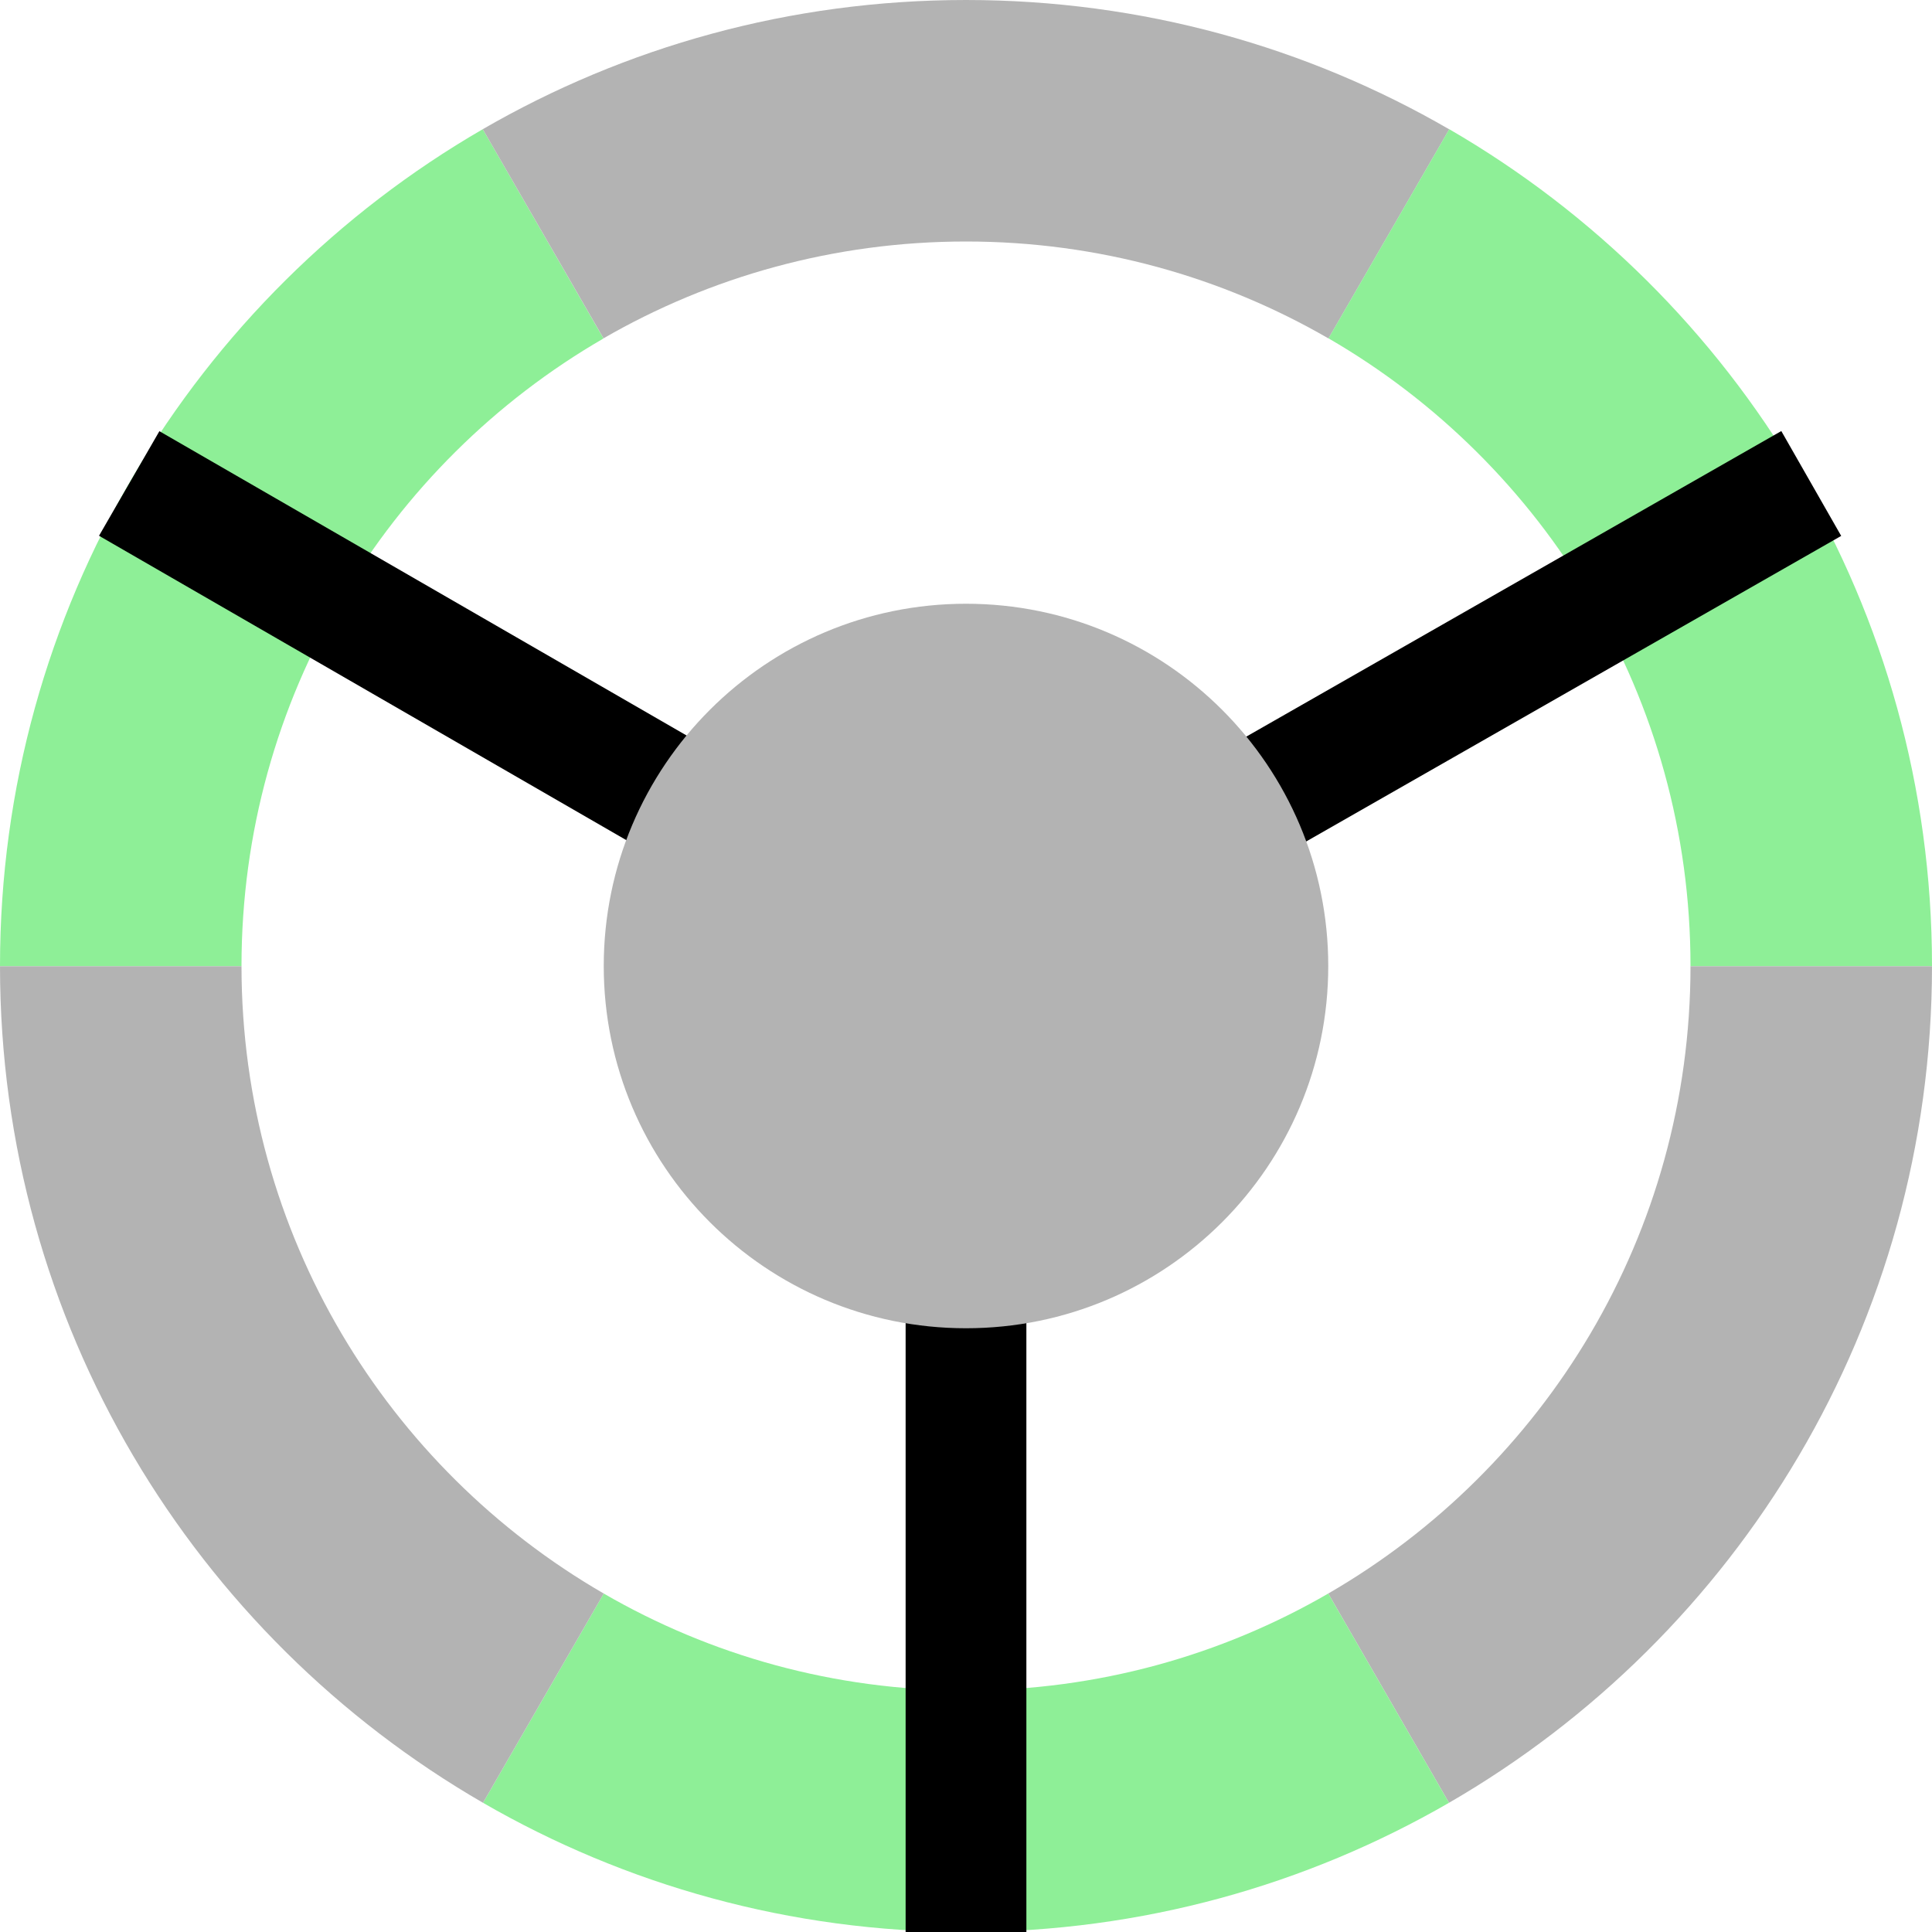
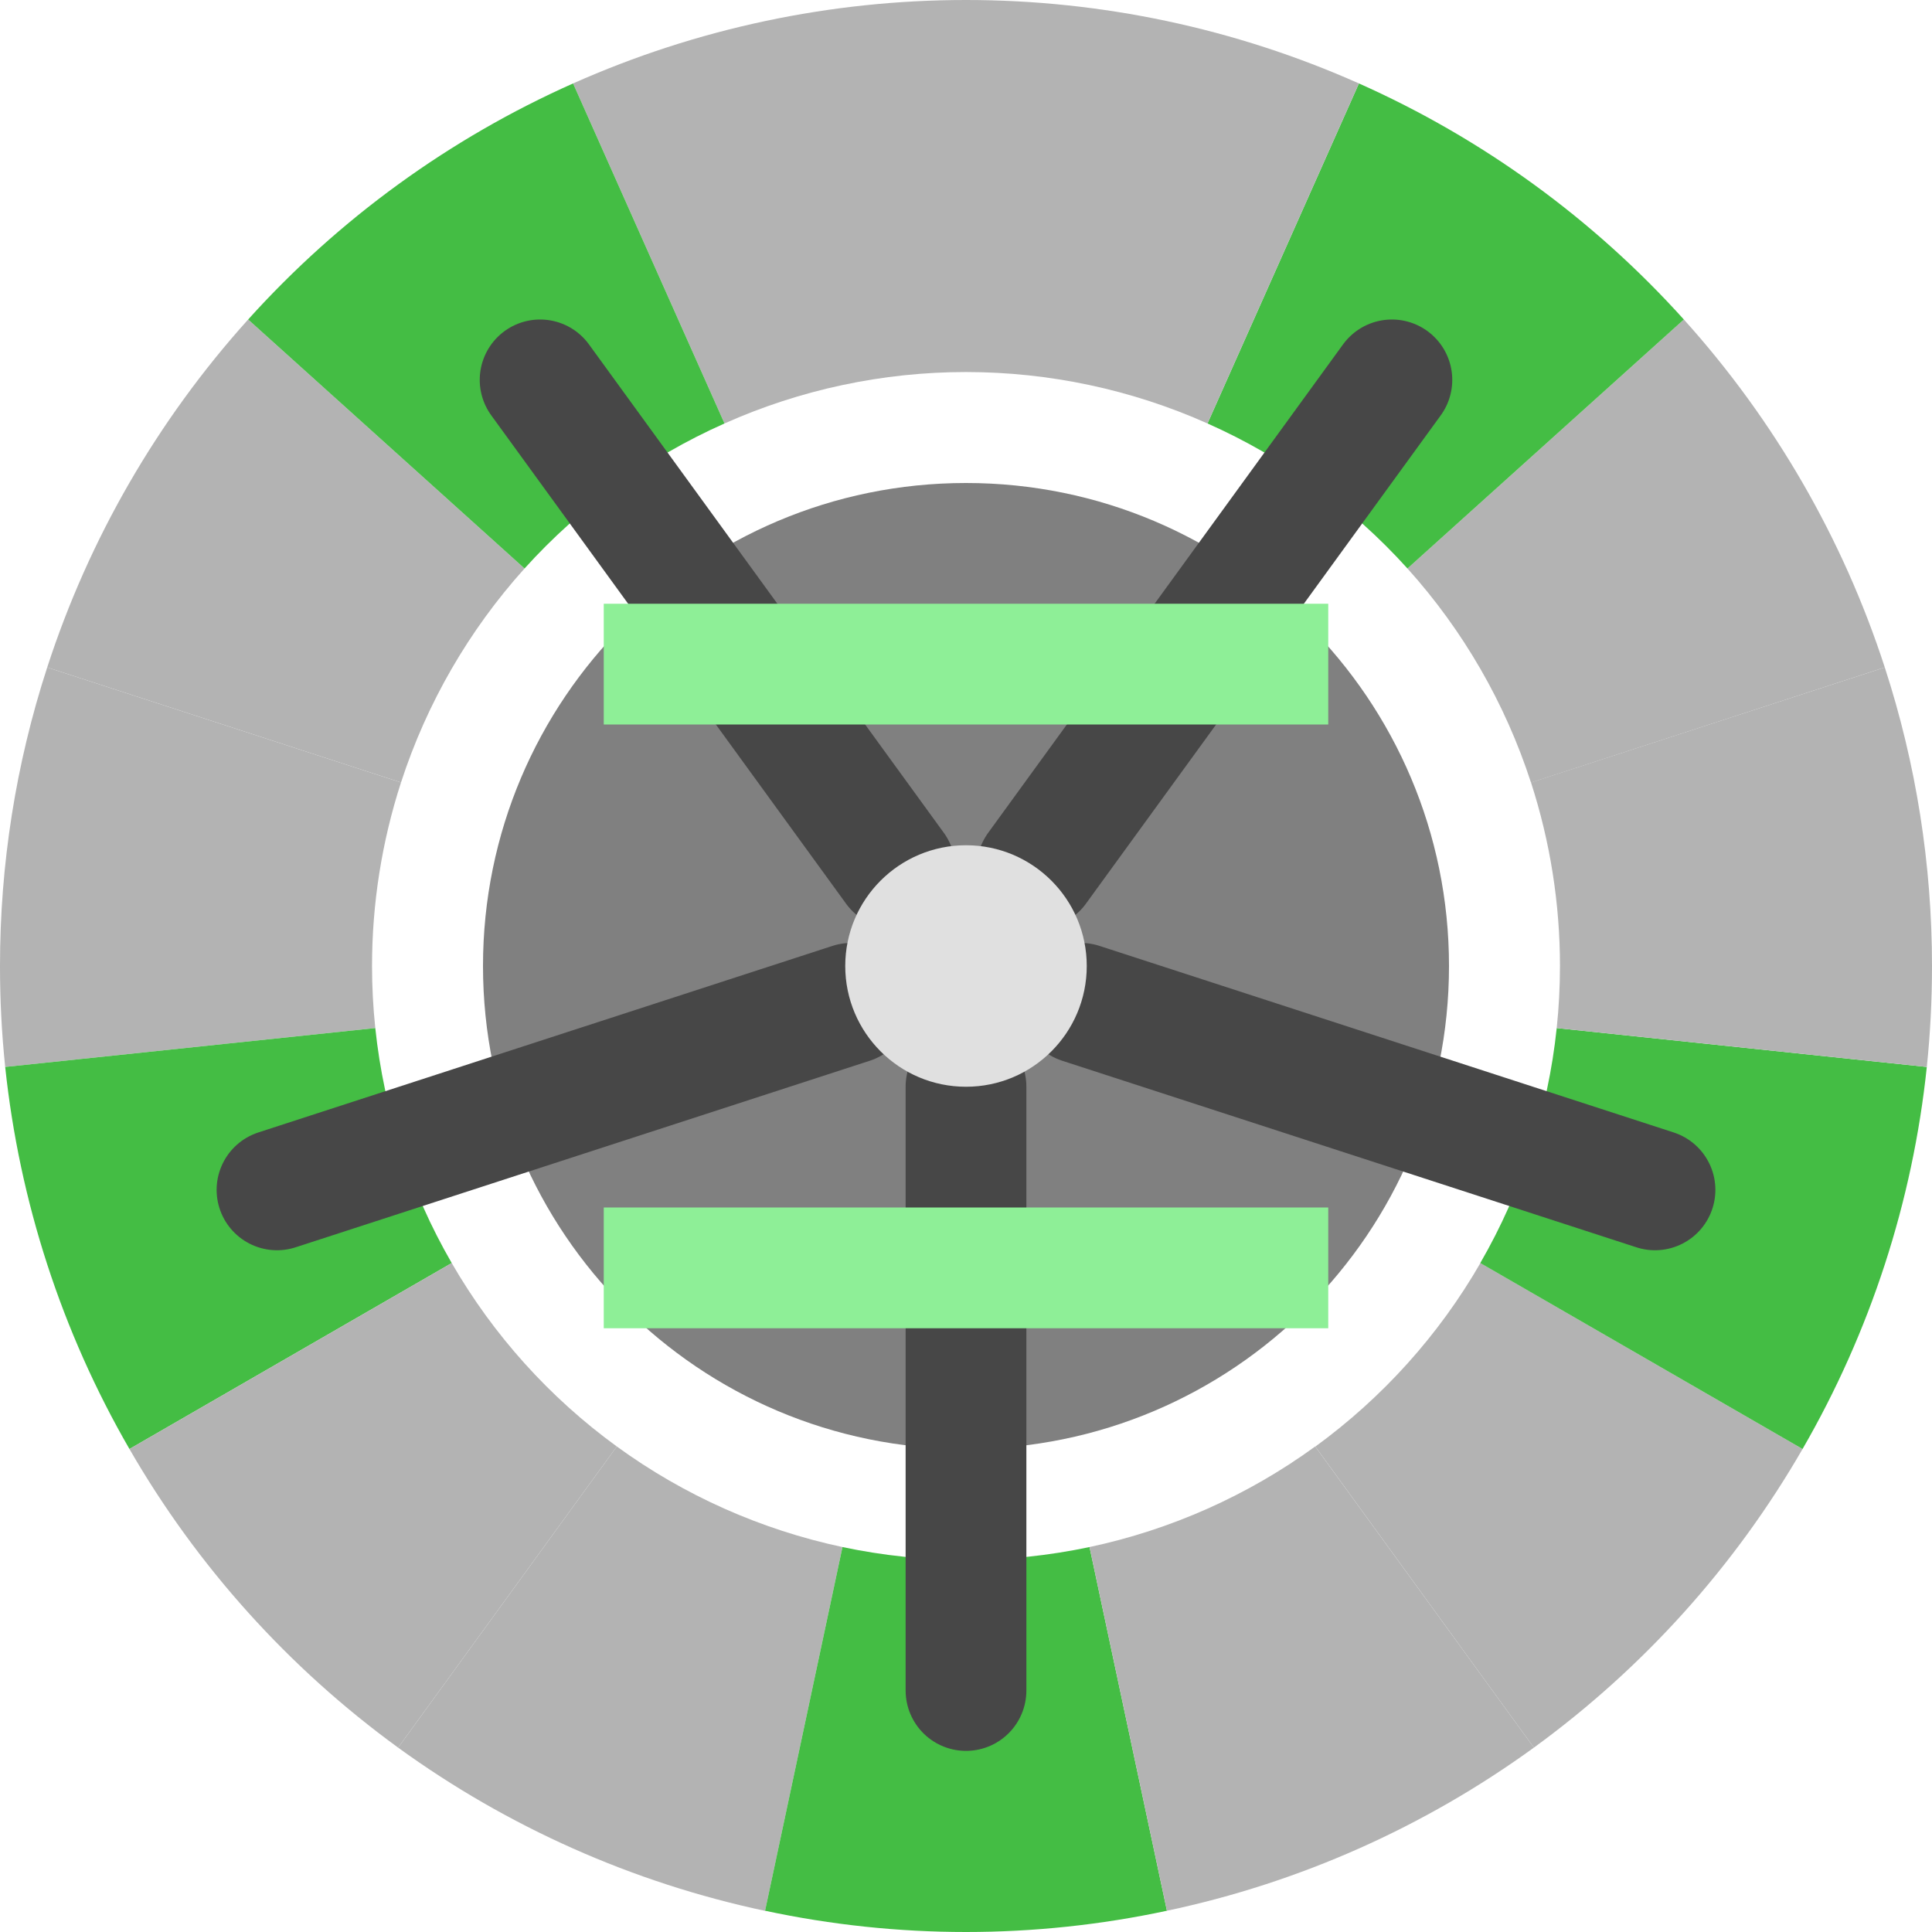
<svg xmlns="http://www.w3.org/2000/svg" width="16" height="16" fill="none" viewBox="0 0 16 16" version="2.0" id="svg1" standalone="no">
-   <defs id="defs1" />
-   <path d="M 8,0 C 3.582,0 0,3.582 0,8 c 0,4.418 3.582,8 8,8 4.418,0 8,-3.582 8,-8 C 16,3.582 12.418,0 8,0 Z m 0,2 c 3.314,0 6,2.686 6,6 0,3.314 -2.686,6 -6,6 C 4.686,14 2,11.314 2,8 2,4.686 4.686,2 8,2 Z" style="font-variation-settings:'wght' 400;display:none;fill:#b3b3b3;stroke-width:0.8;stroke-linecap:square;stroke-linejoin:bevel;paint-order:fill stroke markers" id="path7" />
-   <path id="path8" style="font-variation-settings:'wght' 400;display:none;fill:none;stroke:#010101;stroke-width:0.1;stroke-linecap:square;stroke-linejoin:bevel;stroke-dasharray:none;paint-order:fill stroke markers" d="M -0.49,-6.703 H 16.49 L 24.98,8.002 16.49,22.707 -0.49,22.707 -8.98,8.002 Z" />
-   <path style="font-variation-settings:'wght' 400;display:none;fill:none;stroke:#010101;stroke-width:0.1;stroke-linecap:square;stroke-linejoin:bevel;stroke-dasharray:none;stroke-opacity:1;paint-order:fill stroke markers" d="M -0.49,-6.703 8,8.002 H -8.98 Z" id="path9" />
-   <path d="M 3.998,1.07 C 1.608,2.454 0,5.04 0,8 0,8 0,8.002 0,8.002 H 2 C 2,8.002 2,8 2,8 2,5.78 3.205,3.84 4.998,2.803 Z" style="font-variation-settings:'wght' 400;display:inline;stroke:none;stroke-width:0.1;stroke-linecap:square;stroke-linejoin:bevel;paint-order:fill stroke markers;fill:#8eef97" id="path21" />
-   <path style="font-variation-settings:'wght' 400;display:none;fill:none;stroke:#010101;stroke-width:0.1;stroke-linecap:square;stroke-linejoin:bevel;stroke-dasharray:none;stroke-opacity:1;paint-order:fill stroke markers" d="m -0.49,-6.703 16.98,9e-7 L 8,8.002 Z" id="path10" />
-   <path d="m 3.998,1.07 1,1.732 C 5.881,2.292 6.907,2 8,2 c 1.093,0 2.119,0.292 3.002,0.803 l 1,-1.732 C 10.825,0.389 9.458,0 8,0 6.542,0 5.175,0.389 3.998,1.07 Z" style="font-variation-settings:'wght' 400;display:inline;stroke:none;stroke-width:0.1;stroke-linecap:square;stroke-linejoin:bevel;paint-order:fill stroke markers;fill:#b3b3b3" id="path20" />
-   <path style="font-variation-settings:'wght' 400;display:none;fill:none;stroke:#010101;stroke-width:0.1;stroke-linecap:square;stroke-linejoin:bevel;stroke-dasharray:none;stroke-opacity:1;paint-order:fill stroke markers" d="m 16.49,-6.703 8.49,14.705 H 8 Z" id="path11" />
-   <path d="M 16,8.002 C 16,8.002 16,8 16,8 16,5.04 14.392,2.454 12.002,1.07 l -1,1.732 C 12.795,3.84 14,5.78 14,8 c 0,0 0,0.002 0,0.002 z" style="font-variation-settings:'wght' 400;display:inline;stroke:none;stroke-width:0.1;stroke-linecap:square;stroke-linejoin:bevel;paint-order:fill stroke markers;fill:#8eef97" id="path25" />
-   <path style="font-variation-settings:'wght' 400;display:none;fill:none;stroke:#010101;stroke-width:0.1;stroke-linecap:square;stroke-linejoin:bevel;stroke-dasharray:none;stroke-opacity:1;paint-order:fill stroke markers" d="M 24.98,8.002 16.49,22.707 8,8.002 Z" id="path12" />
-   <path d="m 12,14.93 c 2.391,-1.383 3.999,-3.967 4,-6.928 h -2 c -7.31e-4,2.22 -1.207,4.158 -3,5.195 z" style="font-variation-settings:'wght' 400;display:inline;stroke:none;stroke-width:0.1;stroke-linecap:square;stroke-linejoin:bevel;paint-order:fill stroke markers;fill:#b3b3b3" id="path24" />
-   <path style="font-variation-settings:'wght' 400;display:none;fill:none;stroke:#010101;stroke-width:0.1;stroke-linecap:square;stroke-linejoin:bevel;stroke-dasharray:none;stroke-opacity:1;paint-order:fill stroke markers" d="M 16.49,22.707 8,8.002 -0.49,22.707 Z" id="path13" />
-   <path d="M 5,13.197 4,14.93 C 5.177,15.61 6.543,16 8,16 c 1.457,0 2.823,-0.39 4,-1.07 L 11,13.197 C 10.118,13.708 9.093,14 8,14 6.907,14 5.882,13.708 5,13.197 Z" style="font-variation-settings:'wght' 400;display:inline;stroke:none;stroke-width:0.1;stroke-linecap:square;stroke-linejoin:bevel;paint-order:fill stroke markers;fill:#8eef97" id="path23" />
-   <path style="font-variation-settings:'wght' 400;display:none;fill:none;stroke:#010101;stroke-width:0.1;stroke-linecap:square;stroke-linejoin:bevel;stroke-dasharray:none;stroke-opacity:1;paint-order:fill stroke markers" d="M 8,8.002 H -8.98 l 8.49,14.705 z" id="path14" />
-   <path d="M 5,13.197 C 3.207,12.16 2.001,10.222 2,8.002 H 0 c 7.3133825e-4,2.96 1.609,5.545 4,6.928 z" style="font-variation-settings:'wght' 400;display:inline;stroke:none;stroke-width:0.1;stroke-linecap:square;stroke-linejoin:bevel;paint-order:fill stroke markers;fill:#b3b3b3" id="path22" />
-   <path style="font-variation-settings:'wght' 400;fill:#000000;stroke:#000000;stroke-width:1;stroke-linecap:butt;stroke-linejoin:bevel;stroke-dasharray:none;stroke-opacity:1;paint-order:fill stroke markers" d="M 8,16.004 V 8.002" id="path26" />
-   <path style="font-variation-settings:'wght' 400;fill:#000000;stroke:#000000;stroke-width:1;stroke-linecap:butt;stroke-linejoin:bevel;stroke-dasharray:none;stroke-opacity:1;paint-order:fill stroke markers" d="M 15,4.004 8,8.002" id="path27" />
-   <path style="font-variation-settings:'wght' 400;fill:#000000;stroke:#000000;stroke-width:1;stroke-linecap:butt;stroke-linejoin:bevel;stroke-dasharray:none;stroke-opacity:1;paint-order:fill stroke markers" d="m 1.07,4.004 6.93,4" id="path28" />
-   <circle style="font-variation-settings:'wght' 400;fill:#b3b3b3;stroke:none;stroke-width:0.8;stroke-linecap:square;stroke-linejoin:bevel;paint-order:fill stroke markers" id="path4" cx="8" cy="8" r="3" />
+   <defs id="defs1">
+     </defs>
+   <path id="path1" style="font-variation-settings:'wght' 400;display:none;fill:#b3b3b3;stroke-width:2;stroke-linecap:round;stroke-linejoin:round;paint-order:stroke fill markers" d="M 8,0 A 8,8 0 0 0 0,8 8,8 0 0 0 8,16 8,8 0 0 0 16,8 8,8 0 0 0 8,0 Z M 8,2 A 6,6 0 0 1 14,8 6,6 0 0 1 8,14 6,6 0 0 1 2,8 6,6 0 0 1 8,2 Z" />
+   <path style="font-variation-settings:'wght' 400;display:none;fill:none;stroke:#000000;stroke-width:0.1;stroke-linecap:round;stroke-linejoin:round;stroke-dasharray:none;stroke-opacity:1;paint-order:stroke fill markers" id="path35" d="m 8,-4.596 2.266,1.935 2.857,-0.846 1.283,2.689 2.954,0.389 0.078,2.979 2.54,1.557 -1.14,2.753 1.687,2.456 -2.161,2.051 0.543,2.93 -2.809,0.995 -0.696,2.897 -2.971,-0.233 -1.814,2.364 L 8,18.9 5.381,20.321 3.567,17.957 0.596,18.191 -0.1,15.293 -2.909,14.298 -2.366,11.368 -4.527,9.317 -2.84,6.861 -3.98,4.108 l 2.54,-1.557 0.078,-2.979 2.954,-0.389 1.283,-2.689 2.857,0.846 z" />
+   <path style="font-variation-settings:'wght' 400;display:none;fill:none;stroke:#000000;stroke-width:0.1;stroke-linecap:round;stroke-linejoin:round;stroke-dasharray:none;stroke-opacity:1;paint-order:stroke fill markers" d="M 8,-4.596 V 8" id="path36" />
+   <path style="font-variation-settings:'wght' 400;display:none;fill:none;stroke:#000000;stroke-width:0.1;stroke-linecap:round;stroke-linejoin:round;stroke-dasharray:none;stroke-opacity:1;paint-order:stroke fill markers" d="M 13.123,-3.507 8,8" id="path37" />
+   <path style="font-variation-settings:'wght' 400;display:none;fill:none;stroke:#000000;stroke-width:0.1;stroke-linecap:round;stroke-linejoin:round;stroke-dasharray:none;stroke-opacity:1;paint-order:stroke fill markers" d="M 17.361,-0.428 8,8" id="path38" />
+   <path style="font-variation-settings:'wght' 400;display:none;fill:none;stroke:#000000;stroke-width:0.1;stroke-linecap:round;stroke-linejoin:round;stroke-dasharray:none;stroke-opacity:1;paint-order:stroke fill markers" d="M 19.98,4.108 8,8" id="path39" />
+   <path style="font-variation-settings:'wght' 400;display:none;fill:none;stroke:#000000;stroke-width:0.1;stroke-linecap:round;stroke-linejoin:round;stroke-dasharray:none;stroke-opacity:1;paint-order:stroke fill markers" d="M 20.527,9.317 8,8" id="path40" />
+   <path style="font-variation-settings:'wght' 400;display:none;fill:none;stroke:#000000;stroke-width:0.1;stroke-linecap:round;stroke-linejoin:round;stroke-dasharray:none;stroke-opacity:1;paint-order:stroke fill markers" d="M 18.909,14.298 8,8" id="path41" />
+   <path style="font-variation-settings:'wght' 400;display:none;fill:none;stroke:#000000;stroke-width:0.1;stroke-linecap:round;stroke-linejoin:round;stroke-dasharray:none;stroke-opacity:1;paint-order:stroke fill markers" d="M 15.404,18.191 8,8" id="path42" />
+   <path style="font-variation-settings:'wght' 400;display:none;fill:none;stroke:#000000;stroke-width:0.1;stroke-linecap:round;stroke-linejoin:round;stroke-dasharray:none;stroke-opacity:1;paint-order:stroke fill markers" d="M 10.619,20.321 8,8" id="path43" />
+   <path style="font-variation-settings:'wght' 400;display:none;fill:none;stroke:#000000;stroke-width:0.1;stroke-linecap:round;stroke-linejoin:round;stroke-dasharray:none;stroke-opacity:1;paint-order:stroke fill markers" d="M 5.381,20.321 8,8" id="path44" />
+   <path style="font-variation-settings:'wght' 400;display:none;fill:none;stroke:#000000;stroke-width:0.1;stroke-linecap:round;stroke-linejoin:round;stroke-dasharray:none;stroke-opacity:1;paint-order:stroke fill markers" d="M 0.596,18.191 8,8" id="path45" />
+   <path style="font-variation-settings:'wght' 400;display:none;fill:none;stroke:#000000;stroke-width:0.1;stroke-linecap:round;stroke-linejoin:round;stroke-dasharray:none;stroke-opacity:1;paint-order:stroke fill markers" d="M -2.909,14.298 8,8" id="path46" />
+   <path style="font-variation-settings:'wght' 400;display:none;fill:none;stroke:#000000;stroke-width:0.1;stroke-linecap:round;stroke-linejoin:round;stroke-dasharray:none;stroke-opacity:1;paint-order:stroke fill markers" d="M -4.527,9.317 8,8" id="path47" />
+   <path style="font-variation-settings:'wght' 400;display:none;fill:none;stroke:#000000;stroke-width:0.1;stroke-linecap:round;stroke-linejoin:round;stroke-dasharray:none;stroke-opacity:1;paint-order:stroke fill markers" d="M -3.98,4.108 8,8" id="path48" />
+   <path style="font-variation-settings:'wght' 400;display:none;fill:none;stroke:#000000;stroke-width:0.1;stroke-linecap:round;stroke-linejoin:round;stroke-dasharray:none;stroke-opacity:1;paint-order:stroke fill markers" d="M -1.361,-0.428 8,8" id="path49" />
+   <ellipse style="font-variation-settings:'wght' 400;fill:#808080;fill-opacity:1;stroke:none;stroke-width:0.1;stroke-linecap:round;stroke-linejoin:round;stroke-dasharray:none;stroke-opacity:1;paint-order:stroke fill markers" id="path80" cx="8" cy="8" rx="4" ry="4" />
+   <path style="font-variation-settings:'wght' 400;display:none;fill:none;stroke:#000000;stroke-width:0.1;stroke-linecap:round;stroke-linejoin:round;stroke-dasharray:none;stroke-opacity:1;paint-order:stroke fill markers" d="M 2.877,-3.507 8,8" id="path50" />
+   <g id="g79" style="stroke:none;fill:#b3b3b3;fill-opacity:1">
+     <path d="M 4.344,4.708 2.055,2.646 C 1.304,3.48 0.737,4.461 0.391,5.527 L 3.321,6.48 C 3.534,5.824 3.883,5.22 4.344,4.708 Z" style="font-variation-settings:'wght' 400;fill:#b3b3b3;fill-opacity:1;stroke:none;stroke-width:0.1;stroke-linecap:round;stroke-linejoin:round;paint-order:stroke fill markers" id="path79" />
+     <path d="M 0.391,5.527 C 0.131,6.326 -3.5266545e-4,7.16 0,8 -2.7426058e-4,8.279 0.014,8.558 0.043,8.836 L 3.108,8.514 C 3.09,8.343 3.081,8.172 3.081,8 3.081,7.484 3.162,6.971 3.321,6.48 Z" style="font-variation-settings:'wght' 400;fill:#b3b3b3;fill-opacity:1;stroke:none;stroke-width:0.1;stroke-linecap:round;stroke-linejoin:round;paint-order:stroke fill markers" id="path78" />
+     <path d="M 0.043,8.836 C 0.161,9.951 0.511,11.029 1.072,12 L 3.741,10.46 C 3.396,9.863 3.18,9.2 3.108,8.514 Z" style="font-variation-settings:'wght' 400;fill:#44bd44;fill-opacity:1;stroke:none;stroke-width:0.1;stroke-linecap:round;stroke-linejoin:round;paint-order:stroke fill markers" id="path77" />
+     <path d="m 1.072,12 c 0.56,0.971 1.318,1.813 2.225,2.473 L 5.108,11.979 C 4.551,11.574 4.085,11.056 3.741,10.46 Z" style="font-variation-settings:'wght' 400;fill:#b3b3b3;fill-opacity:1;stroke:none;stroke-width:0.1;stroke-linecap:round;stroke-linejoin:round;paint-order:stroke fill markers" id="path76" />
+     <path d="m 3.297,14.473 c 0.907,0.658 1.943,1.119 3.039,1.352 L 6.977,12.812 C 6.302,12.668 5.666,12.385 5.108,11.979 Z" style="font-variation-settings:'wght' 400;fill:#b3b3b3;fill-opacity:1;stroke:none;stroke-width:0.1;stroke-linecap:round;stroke-linejoin:round;paint-order:stroke fill markers" id="path75" />
+     <path d="M 6.336,15.824 C 6.883,15.941 7.441,16 8,16 8.559,16 9.117,15.941 9.664,15.824 L 9.023,12.812 C 8.687,12.883 8.344,12.919 8,12.919 7.656,12.919 7.313,12.883 6.977,12.812 Z" style="font-variation-settings:'wght' 400;fill:#44bd44;fill-opacity:1;stroke:none;stroke-width:0.1;stroke-linecap:round;stroke-linejoin:round;paint-order:stroke fill markers" id="path74" />
+     <path d="M 9.664,15.824 C 10.761,15.592 11.796,15.131 12.703,14.473 L 10.892,11.979 C 10.334,12.385 9.698,12.668 9.023,12.812 Z" style="font-variation-settings:'wght' 400;fill:#b3b3b3;fill-opacity:1;stroke:none;stroke-width:0.1;stroke-linecap:round;stroke-linejoin:round;paint-order:stroke fill markers" id="path73" />
+     <path d="M 12.703,14.473 C 13.61,13.813 14.368,12.971 14.928,12 l -2.668,-1.54 c -0.344,0.597 -0.81,1.114 -1.367,1.52 z" style="font-variation-settings:'wght' 400;fill:#b3b3b3;fill-opacity:1;stroke:none;stroke-width:0.1;stroke-linecap:round;stroke-linejoin:round;paint-order:stroke fill markers" id="path72" />
+     <path d="m 14.928,12 c 0.561,-0.971 0.912,-2.049 1.029,-3.164 L 12.892,8.514 c -0.072,0.686 -0.288,1.349 -0.633,1.946 z" style="font-variation-settings:'wght' 400;fill:#44bd44;fill-opacity:1;stroke:none;stroke-width:0.1;stroke-linecap:round;stroke-linejoin:round;paint-order:stroke fill markers" id="path71" />
+     <path d="M 15.957,8.836 C 15.986,8.558 16,8.279 16,8 16,7.16 15.869,6.326 15.609,5.527 L 12.679,6.48 C 12.838,6.971 12.919,7.484 12.919,8 c -9.7e-5,0.172 -0.009,0.343 -0.027,0.514 z" style="font-variation-settings:'wght' 400;fill:#b3b3b3;fill-opacity:1;stroke:none;stroke-width:0.1;stroke-linecap:round;stroke-linejoin:round;paint-order:stroke fill markers" id="path70" />
+     <path d="M 15.609,5.527 C 15.263,4.461 14.696,3.48 13.945,2.646 L 11.656,4.708 c 0.462,0.513 0.81,1.117 1.023,1.773 z" style="font-variation-settings:'wght' 400;fill:#b3b3b3;fill-opacity:1;stroke:none;stroke-width:0.1;stroke-linecap:round;stroke-linejoin:round;paint-order:stroke fill markers" id="path69" />
+     <path d="M 13.945,2.646 C 13.195,1.813 12.278,1.147 11.254,0.691 L 10,3.507 c 0.63,0.28 1.194,0.689 1.656,1.201 z" style="font-variation-settings:'wght' 400;fill:#44bd44;fill-opacity:1;stroke:none;stroke-width:0.1;stroke-linecap:round;stroke-linejoin:round;paint-order:stroke fill markers" id="path68" />
+     <path d="m 8,0 0,3.081 c 0.689,3.186e-4 1.371,0.145 2,0.426 L 11.254,0.691 C 10.23,0.235 9.121,-7.4224259e-5 8,0 Z" style="font-variation-settings:'wght' 400;fill:#b3b3b3;fill-opacity:1;stroke:none;stroke-width:0.1;stroke-linecap:round;stroke-linejoin:round;paint-order:stroke fill markers" id="path67" />
+     <path d="M 8,0 C 6.879,-7.42663e-5 5.77,0.235 4.746,0.691 L 6,3.507 C 6.629,3.226 7.311,3.081 8,3.081 Z" style="font-variation-settings:'wght' 400;fill:#b3b3b3;fill-opacity:1;stroke:none;stroke-width:0.1;stroke-linecap:round;stroke-linejoin:round;paint-order:stroke fill markers" id="path66" />
+     <path d="M 4.344,4.708 C 4.806,4.196 5.37,3.787 6,3.507 L 4.746,0.691 C 3.722,1.147 2.805,1.813 2.055,2.646 Z" style="font-variation-settings:'wght' 400;fill:#44bd44;fill-opacity:1;stroke:none;stroke-width:0.1;stroke-linecap:round;stroke-linejoin:round;paint-order:stroke fill markers" id="path65" />
+   </g>
+   <path style="font-variation-settings:'wght' 400;fill:#8eef97;fill-opacity:1;stroke:#474747;stroke-width:1;stroke-linecap:round;stroke-linejoin:round;stroke-dasharray:none;stroke-opacity:1;paint-order:stroke fill markers" d="M 8,14 V 9 M 13.706,9.854 8.951,8.309 M 11.527,3.146 8.588,7.191 M 4.473,3.146 7.412,7.191 M 2.294,9.854 7.049,8.309" id="path81" />
+   <ellipse style="font-variation-settings:'wght' 400;fill:#e0e0e0;fill-opacity:1;stroke:none;stroke-width:0.1;stroke-linecap:round;stroke-linejoin:round;stroke-dasharray:none;stroke-opacity:1;paint-order:stroke fill markers" id="ellipse80" cx="8" cy="8" rx="1" ry="1" />
+   <rect style="font-variation-settings:'wght' 400;fill:#8eef97;fill-opacity:1;stroke:none;stroke-width:0.1;stroke-linecap:round;stroke-linejoin:round;stroke-dasharray:none;stroke-opacity:1;paint-order:stroke fill markers" id="rect80" width="6" height="1" x="5" y="5" />
+   <rect style="font-variation-settings:'wght' 400;fill:#8eef97;fill-opacity:1;stroke:none;stroke-width:0.1;stroke-linecap:round;stroke-linejoin:round;stroke-dasharray:none;stroke-opacity:1;paint-order:stroke fill markers" id="rect81" width="6" height="1" x="5" y="10" />
</svg>
